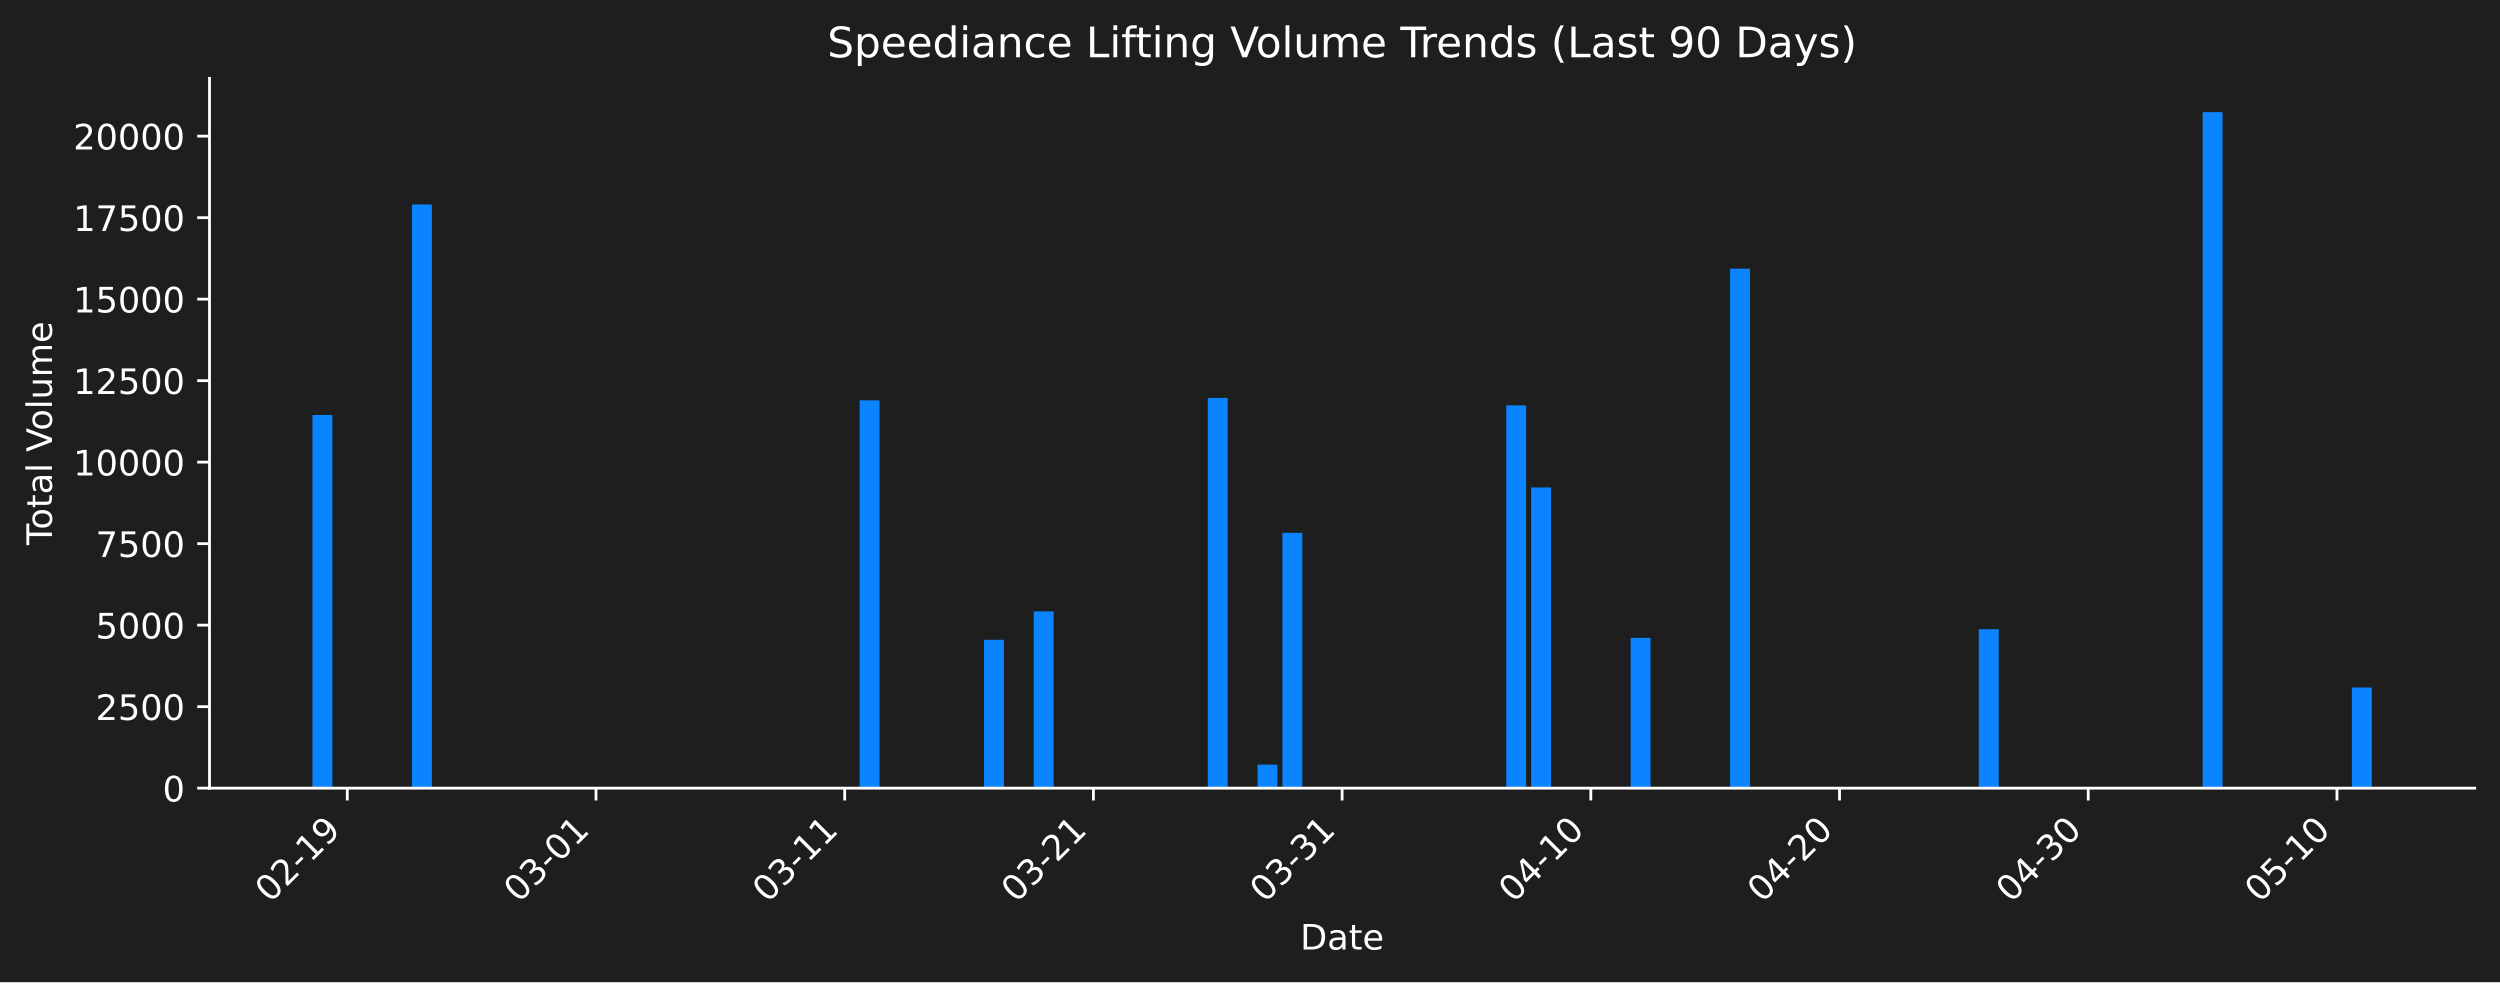
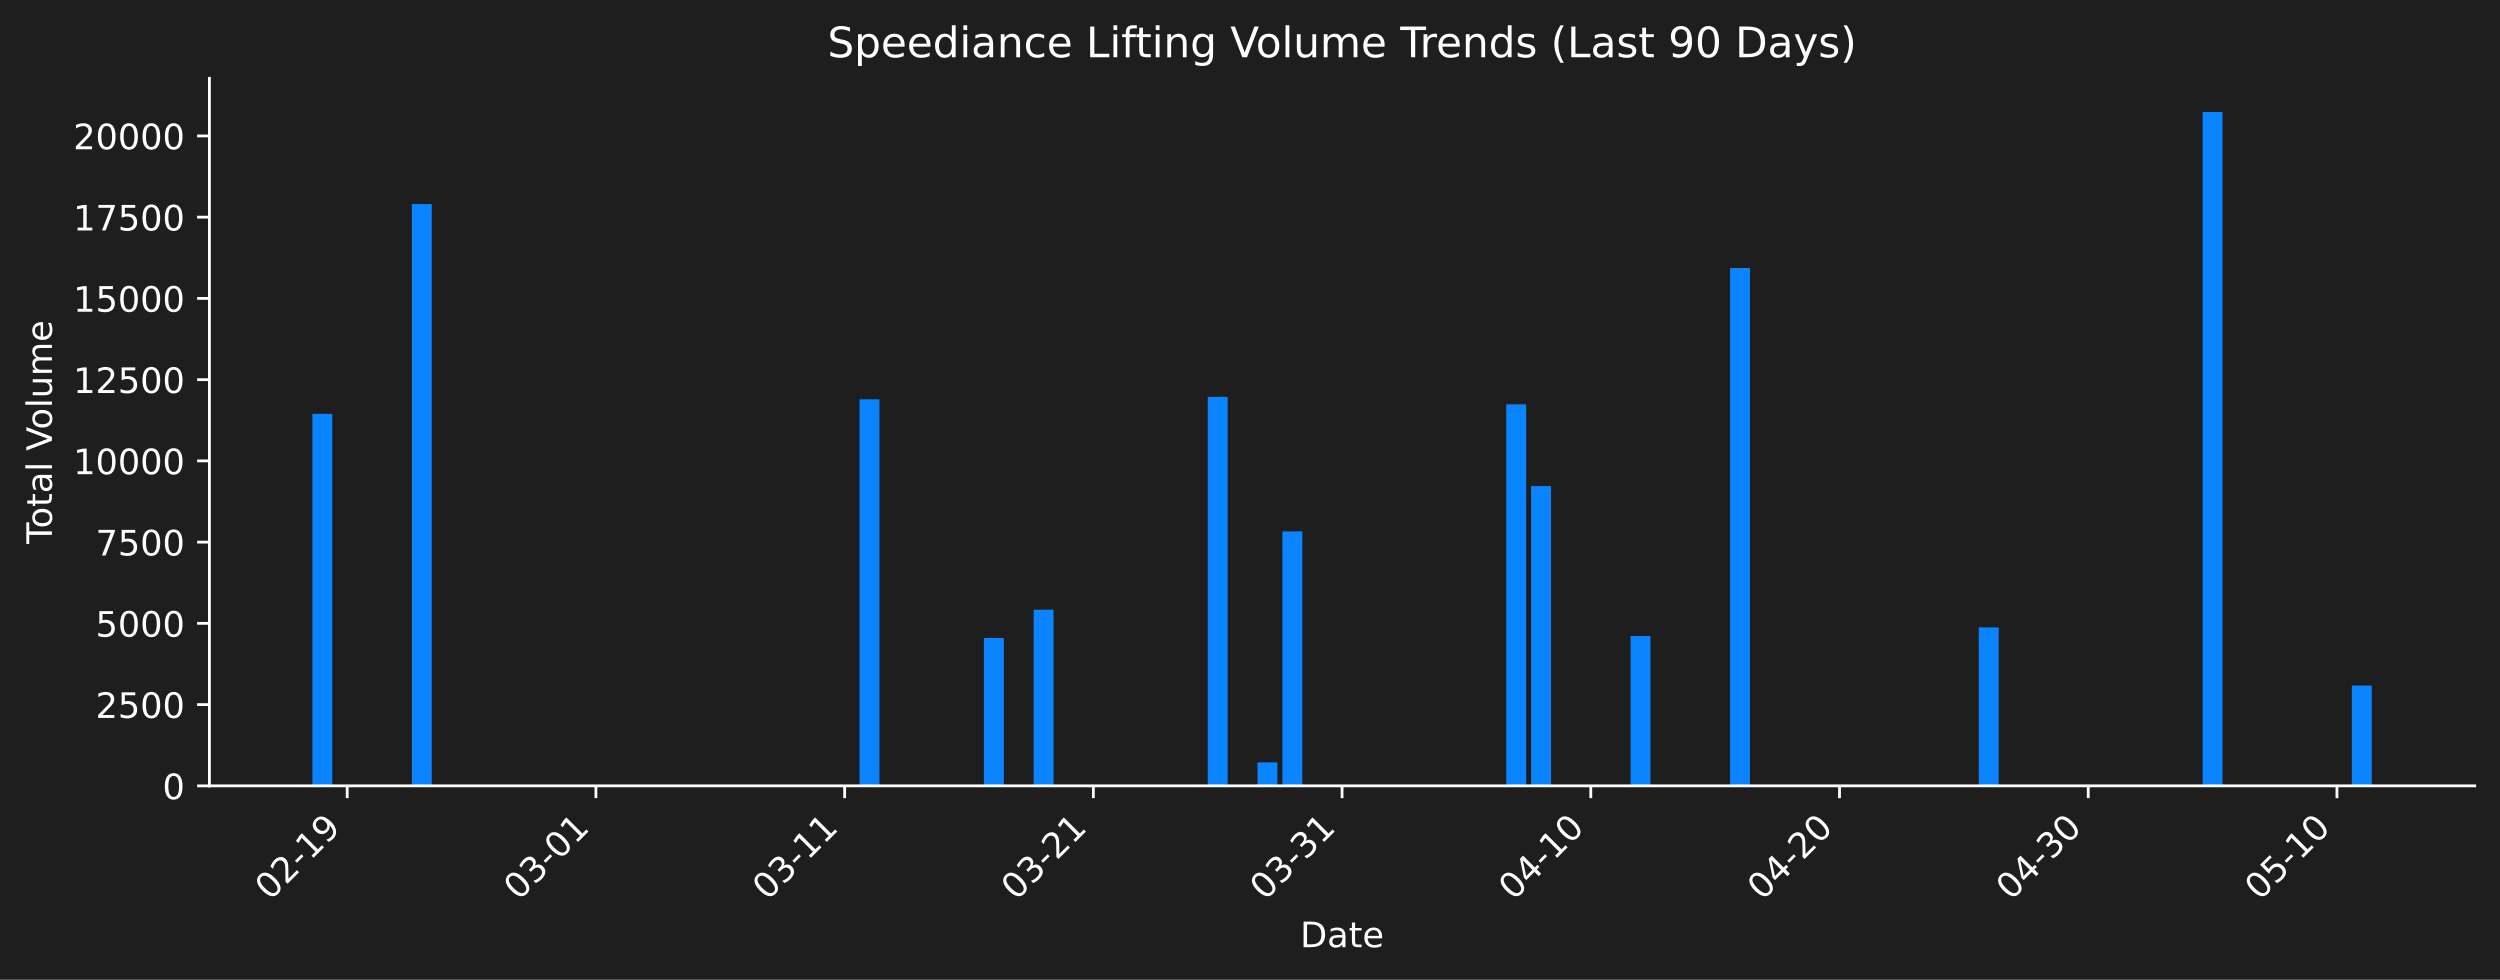
- <svg xmlns="http://www.w3.org/2000/svg" xmlns:xlink="http://www.w3.org/1999/xlink" width="712.306pt" height="279.832pt" viewBox="0 0 712.306 279.832" version="1.1">
+ <svg xmlns="http://www.w3.org/2000/svg" xmlns:xlink="http://www.w3.org/1999/xlink" width="712.621pt" height="279.271pt" viewBox="0 0 712.621 279.271" version="1.1">
  <defs>
    <style type="text/css">*{stroke-linejoin: round; stroke-linecap: butt}</style>
  </defs>
  <g id="figure_1">
    <g id="patch_1">
-       <path d="M 0 279.832  L 712.306 279.832  L 712.306 0  L 0 0  z " style="fill: #1e1e1e" />
+       <path d="M 0 279.271  L 712.621 279.271  L 712.621 0  L 0 0  z " style="fill: #1e1e1e" />
    </g>
    <g id="axes_1">
      <g id="patch_2">
-         <path d="M 59.691 224.563  L 705.106 224.563  L 705.106 22.318  L 59.691 22.318  L 59.691 224.563  z " style="fill: none" />
+         <path d="M 59.691 224.002  L 705.421 224.002  L 705.421 22.318  L 59.691 22.318  L 59.691 224.002  z " style="fill: none" />
      </g>
      <g id="patch_3">
-         <path d="M 89.028 224.563  L 94.697 224.563  L 94.697 118.236  L 89.028 118.236  z " clip-path="url(#pfdaebed86d)" style="fill: #0a84ff" />
+         <path d="M 89.042 224.002  L 94.714 224.002  L 94.714 117.97  L 89.042 117.97  z " clip-path="url(#p7c28f0412c)" style="fill: #0a84ff" />
      </g>
      <g id="patch_4">
-         <path d="M 117.373 224.563  L 123.042 224.563  L 123.042 58.264  L 117.373 58.264  z " clip-path="url(#pfdaebed86d)" style="fill: #0a84ff" />
+         <path d="M 117.401 224.002  L 123.073 224.002  L 123.073 58.164  L 117.401 58.164  z " clip-path="url(#p7c28f0412c)" style="fill: #0a84ff" />
      </g>
      <g id="patch_5">
-         <path d="M 244.925 224.563  L 250.594 224.563  L 250.594 114.056  L 244.925 114.056  z " clip-path="url(#pfdaebed86d)" style="fill: #0a84ff" />
+         <path d="M 245.015 224.002  L 250.687 224.002  L 250.687 113.801  L 245.015 113.801  z " clip-path="url(#p7c28f0412c)" style="fill: #0a84ff" />
      </g>
      <g id="patch_6">
-         <path d="M 280.356 224.563  L 286.025 224.563  L 286.025 182.3  L 280.356 182.3  z " clip-path="url(#pfdaebed86d)" style="fill: #0a84ff" />
+         <path d="M 280.464 224.002  L 286.136 224.002  L 286.136 181.856  L 280.464 181.856  z " clip-path="url(#p7c28f0412c)" style="fill: #0a84ff" />
      </g>
      <g id="patch_7">
-         <path d="M 294.529 224.563  L 300.198 224.563  L 300.198 174.209  L 294.529 174.209  z " clip-path="url(#pfdaebed86d)" style="fill: #0a84ff" />
+         <path d="M 294.643 224.002  L 300.315 224.002  L 300.315 173.788  L 294.643 173.788  z " clip-path="url(#p7c28f0412c)" style="fill: #0a84ff" />
      </g>
      <g id="patch_8">
-         <path d="M 344.132 224.563  L 349.801 224.563  L 349.801 113.378  L 344.132 113.378  z " clip-path="url(#pfdaebed86d)" style="fill: #0a84ff" />
+         <path d="M 344.271 224.002  L 349.943 224.002  L 349.943 113.125  L 344.271 113.125  z " clip-path="url(#p7c28f0412c)" style="fill: #0a84ff" />
      </g>
      <g id="patch_9">
-         <path d="M 358.305 224.563  L 363.974 224.563  L 363.974 217.857  L 358.305 217.857  z " clip-path="url(#pfdaebed86d)" style="fill: #0a84ff" />
+         <path d="M 358.451 224.002  L 364.122 224.002  L 364.122 217.314  L 358.451 217.314  z " clip-path="url(#p7c28f0412c)" style="fill: #0a84ff" />
      </g>
      <g id="patch_10">
-         <path d="M 365.391 224.563  L 371.06 224.563  L 371.06 151.833  L 365.391 151.833  z " clip-path="url(#pfdaebed86d)" style="fill: #0a84ff" />
+         <path d="M 365.54 224.002  L 371.212 224.002  L 371.212 151.474  L 365.54 151.474  z " clip-path="url(#p7c28f0412c)" style="fill: #0a84ff" />
      </g>
      <g id="patch_11">
-         <path d="M 429.167 224.563  L 434.836 224.563  L 434.836 115.505  L 429.167 115.505  z " clip-path="url(#pfdaebed86d)" style="fill: #0a84ff" />
+         <path d="M 429.348 224.002  L 435.019 224.002  L 435.019 115.247  L 429.348 115.247  z " clip-path="url(#p7c28f0412c)" style="fill: #0a84ff" />
      </g>
      <g id="patch_12">
-         <path d="M 436.254 224.563  L 441.923 224.563  L 441.923 138.885  L 436.254 138.885  z " clip-path="url(#pfdaebed86d)" style="fill: #0a84ff" />
+         <path d="M 436.437 224.002  L 442.109 224.002  L 442.109 138.561  L 436.437 138.561  z " clip-path="url(#p7c28f0412c)" style="fill: #0a84ff" />
      </g>
      <g id="patch_13">
-         <path d="M 464.599 224.563  L 470.268 224.563  L 470.268 181.742  L 464.599 181.742  z " clip-path="url(#pfdaebed86d)" style="fill: #0a84ff" />
+         <path d="M 464.796 224.002  L 470.468 224.002  L 470.468 181.3  L 464.796 181.3  z " clip-path="url(#p7c28f0412c)" style="fill: #0a84ff" />
      </g>
      <g id="patch_14">
-         <path d="M 492.944 224.563  L 498.613 224.563  L 498.613 76.548  L 492.944 76.548  z " clip-path="url(#pfdaebed86d)" style="fill: #0a84ff" />
+         <path d="M 493.155 224.002  L 498.827 224.002  L 498.827 76.398  L 493.155 76.398  z " clip-path="url(#p7c28f0412c)" style="fill: #0a84ff" />
      </g>
      <g id="patch_15">
-         <path d="M 563.806 224.563  L 569.475 224.563  L 569.475 179.267  L 563.806 179.267  z " clip-path="url(#pfdaebed86d)" style="fill: #0a84ff" />
+         <path d="M 564.052 224.002  L 569.724 224.002  L 569.724 178.832  L 564.052 178.832  z " clip-path="url(#p7c28f0412c)" style="fill: #0a84ff" />
      </g>
      <g id="patch_16">
-         <path d="M 577.978 224.563  L 583.647 224.563  L 583.647 224.563  L 577.978 224.563  z " clip-path="url(#pfdaebed86d)" style="fill: #0a84ff" />
+         <path d="M 578.231 224.002  L 583.903 224.002  L 583.903 224.002  L 578.231 224.002  z " clip-path="url(#p7c28f0412c)" style="fill: #0a84ff" />
      </g>
      <g id="patch_17">
-         <path d="M 627.582 224.563  L 633.251 224.563  L 633.251 31.949  L 627.582 31.949  z " clip-path="url(#pfdaebed86d)" style="fill: #0a84ff" />
+         <path d="M 627.859 224.002  L 633.531 224.002  L 633.531 31.922  L 627.859 31.922  z " clip-path="url(#p7c28f0412c)" style="fill: #0a84ff" />
      </g>
      <g id="patch_18">
-         <path d="M 670.1 224.563  L 675.769 224.563  L 675.769 195.889  L 670.1 195.889  z " clip-path="url(#pfdaebed86d)" style="fill: #0a84ff" />
+         <path d="M 670.398 224.002  L 676.069 224.002  L 676.069 195.408  L 670.398 195.408  z " clip-path="url(#p7c28f0412c)" style="fill: #0a84ff" />
      </g>
      <g id="matplotlib.axis_1">
        <g id="xtick_1">
          <g id="line2d_1">
            <defs>
-               <path id="m07157fae0a" d="M 0 0  L 0 3.5  " style="stroke: #ffffff; stroke-width: 0.8" />
+               <path id="m0d4ccc3898" d="M 0 0  L 0 3.5  " style="stroke: #ffffff; stroke-width: 0.8" />
            </defs>
            <g>
-               <use xlink:href="#m07157fae0a" x="98.948" y="224.563" style="fill: #ffffff; stroke: #ffffff; stroke-width: 0.8" />
+               <use xlink:href="#m0d4ccc3898" x="98.968" y="224.002" style="fill: #ffffff; stroke: #ffffff; stroke-width: 0.8" />
            </g>
          </g>
          <g id="text_1">
-             <g style="fill: #ffffff" transform="translate(76.93087 257.483) rotate(-45) scale(0.1 -0.1)">
+             <g style="fill: #ffffff" transform="translate(76.95003 256.9221) rotate(-45) scale(0.1 -0.1)">
              <defs>
                <path id="DejaVuSans-30" d="M 2034 4250  Q 1547 4250 1301 3770  Q 1056 3291 1056 2328  Q 1056 1369 1301 889  Q 1547 409 2034 409  Q 2525 409 2770 889  Q 3016 1369 3016 2328  Q 3016 3291 2770 3770  Q 2525 4250 2034 4250  z M 2034 4750  Q 2819 4750 3233 4129  Q 3647 3509 3647 2328  Q 3647 1150 3233 529  Q 2819 -91 2034 -91  Q 1250 -91 836 529  Q 422 1150 422 2328  Q 422 3509 836 4129  Q 1250 4750 2034 4750  z " transform="scale(0.015625)" />
                <path id="DejaVuSans-32" d="M 1228 531  L 3431 531  L 3431 0  L 469 0  L 469 531  Q 828 903 1448 1529  Q 2069 2156 2228 2338  Q 2531 2678 2651 2914  Q 2772 3150 2772 3378  Q 2772 3750 2511 3984  Q 2250 4219 1831 4219  Q 1534 4219 1204 4116  Q 875 4013 500 3803  L 500 4441  Q 881 4594 1212 4672  Q 1544 4750 1819 4750  Q 2544 4750 2975 4387  Q 3406 4025 3406 3419  Q 3406 3131 3298 2873  Q 3191 2616 2906 2266  Q 2828 2175 2409 1742  Q 1991 1309 1228 531  z " transform="scale(0.015625)" />
                <path id="DejaVuSans-2d" d="M 313 2009  L 1997 2009  L 1997 1497  L 313 1497  L 313 2009  z " transform="scale(0.015625)" />
                <path id="DejaVuSans-31" d="M 794 531  L 1825 531  L 1825 4091  L 703 3866  L 703 4441  L 1819 4666  L 2450 4666  L 2450 531  L 3481 531  L 3481 0  L 794 0  L 794 531  z " transform="scale(0.015625)" />
                <path id="DejaVuSans-39" d="M 703 97  L 703 672  Q 941 559 1184 500  Q 1428 441 1663 441  Q 2288 441 2617 861  Q 2947 1281 2994 2138  Q 2813 1869 2534 1725  Q 2256 1581 1919 1581  Q 1219 1581 811 2004  Q 403 2428 403 3163  Q 403 3881 828 4315  Q 1253 4750 1959 4750  Q 2769 4750 3195 4129  Q 3622 3509 3622 2328  Q 3622 1225 3098 567  Q 2575 -91 1691 -91  Q 1453 -91 1209 -44  Q 966 3 703 97  z M 1959 2075  Q 2384 2075 2632 2365  Q 2881 2656 2881 3163  Q 2881 3666 2632 3958  Q 2384 4250 1959 4250  Q 1534 4250 1286 3958  Q 1038 3666 1038 3163  Q 1038 2656 1286 2365  Q 1534 2075 1959 2075  z " transform="scale(0.015625)" />
              </defs>
              <use xlink:href="#DejaVuSans-30" />
              <use xlink:href="#DejaVuSans-32" transform="translate(63.62305 0)" />
              <use xlink:href="#DejaVuSans-2d" transform="translate(127.2461 0)" />
              <use xlink:href="#DejaVuSans-31" transform="translate(163.3301 0)" />
              <use xlink:href="#DejaVuSans-39" transform="translate(226.9531 0)" />
            </g>
          </g>
        </g>
        <g id="xtick_2">
          <g id="line2d_2">
            <g>
-               <use xlink:href="#m07157fae0a" x="169.811" y="224.563" style="fill: #ffffff; stroke: #ffffff; stroke-width: 0.8" />
+               <use xlink:href="#m0d4ccc3898" x="169.865" y="224.002" style="fill: #ffffff; stroke: #ffffff; stroke-width: 0.8" />
            </g>
          </g>
          <g id="text_2">
-             <g style="fill: #ffffff" transform="translate(147.7933 257.483) rotate(-45) scale(0.1 -0.1)">
+             <g style="fill: #ffffff" transform="translate(147.847 256.9221) rotate(-45) scale(0.1 -0.1)">
              <defs>
                <path id="DejaVuSans-33" d="M 2597 2516  Q 3050 2419 3304 2112  Q 3559 1806 3559 1356  Q 3559 666 3084 287  Q 2609 -91 1734 -91  Q 1441 -91 1130 -33  Q 819 25 488 141  L 488 750  Q 750 597 1062 519  Q 1375 441 1716 441  Q 2309 441 2620 675  Q 2931 909 2931 1356  Q 2931 1769 2642 2001  Q 2353 2234 1838 2234  L 1294 2234  L 1294 2753  L 1863 2753  Q 2328 2753 2575 2939  Q 2822 3125 2822 3475  Q 2822 3834 2567 4026  Q 2313 4219 1838 4219  Q 1578 4219 1281 4162  Q 984 4106 628 3988  L 628 4550  Q 988 4650 1302 4700  Q 1616 4750 1894 4750  Q 2613 4750 3031 4423  Q 3450 4097 3450 3541  Q 3450 3153 3228 2886  Q 3006 2619 2597 2516  z " transform="scale(0.015625)" />
              </defs>
              <use xlink:href="#DejaVuSans-30" />
              <use xlink:href="#DejaVuSans-33" transform="translate(63.62305 0)" />
              <use xlink:href="#DejaVuSans-2d" transform="translate(127.2461 0)" />
              <use xlink:href="#DejaVuSans-30" transform="translate(163.3301 0)" />
              <use xlink:href="#DejaVuSans-31" transform="translate(226.9531 0)" />
            </g>
          </g>
        </g>
        <g id="xtick_3">
          <g id="line2d_3">
            <g>
-               <use xlink:href="#m07157fae0a" x="240.673" y="224.563" style="fill: #ffffff; stroke: #ffffff; stroke-width: 0.8" />
+               <use xlink:href="#m0d4ccc3898" x="240.762" y="224.002" style="fill: #ffffff; stroke: #ffffff; stroke-width: 0.8" />
            </g>
          </g>
          <g id="text_3">
-             <g style="fill: #ffffff" transform="translate(218.6557 257.483) rotate(-45) scale(0.1 -0.1)">
+             <g style="fill: #ffffff" transform="translate(218.7441 256.9221) rotate(-45) scale(0.1 -0.1)">
              <use xlink:href="#DejaVuSans-30" />
              <use xlink:href="#DejaVuSans-33" transform="translate(63.62305 0)" />
              <use xlink:href="#DejaVuSans-2d" transform="translate(127.2461 0)" />
              <use xlink:href="#DejaVuSans-31" transform="translate(163.3301 0)" />
              <use xlink:href="#DejaVuSans-31" transform="translate(226.9531 0)" />
            </g>
          </g>
        </g>
        <g id="xtick_4">
          <g id="line2d_4">
            <g>
-               <use xlink:href="#m07157fae0a" x="311.536" y="224.563" style="fill: #ffffff; stroke: #ffffff; stroke-width: 0.8" />
+               <use xlink:href="#m0d4ccc3898" x="311.659" y="224.002" style="fill: #ffffff; stroke: #ffffff; stroke-width: 0.8" />
            </g>
          </g>
          <g id="text_4">
-             <g style="fill: #ffffff" transform="translate(289.5182 257.483) rotate(-45) scale(0.1 -0.1)">
+             <g style="fill: #ffffff" transform="translate(289.6411 256.9221) rotate(-45) scale(0.1 -0.1)">
              <use xlink:href="#DejaVuSans-30" />
              <use xlink:href="#DejaVuSans-33" transform="translate(63.62305 0)" />
              <use xlink:href="#DejaVuSans-2d" transform="translate(127.2461 0)" />
              <use xlink:href="#DejaVuSans-32" transform="translate(163.3301 0)" />
              <use xlink:href="#DejaVuSans-31" transform="translate(226.9531 0)" />
            </g>
          </g>
        </g>
        <g id="xtick_5">
          <g id="line2d_5">
            <g>
-               <use xlink:href="#m07157fae0a" x="382.398" y="224.563" style="fill: #ffffff; stroke: #ffffff; stroke-width: 0.8" />
+               <use xlink:href="#m0d4ccc3898" x="382.556" y="224.002" style="fill: #ffffff; stroke: #ffffff; stroke-width: 0.8" />
            </g>
          </g>
          <g id="text_5">
-             <g style="fill: #ffffff" transform="translate(360.3806 257.483) rotate(-45) scale(0.1 -0.1)">
+             <g style="fill: #ffffff" transform="translate(360.5381 256.9221) rotate(-45) scale(0.1 -0.1)">
              <use xlink:href="#DejaVuSans-30" />
              <use xlink:href="#DejaVuSans-33" transform="translate(63.62305 0)" />
              <use xlink:href="#DejaVuSans-2d" transform="translate(127.2461 0)" />
              <use xlink:href="#DejaVuSans-33" transform="translate(163.3301 0)" />
              <use xlink:href="#DejaVuSans-31" transform="translate(226.9531 0)" />
            </g>
          </g>
        </g>
        <g id="xtick_6">
          <g id="line2d_6">
            <g>
-               <use xlink:href="#m07157fae0a" x="453.261" y="224.563" style="fill: #ffffff; stroke: #ffffff; stroke-width: 0.8" />
+               <use xlink:href="#m0d4ccc3898" x="453.453" y="224.002" style="fill: #ffffff; stroke: #ffffff; stroke-width: 0.8" />
            </g>
          </g>
          <g id="text_6">
-             <g style="fill: #ffffff" transform="translate(431.243 257.483) rotate(-45) scale(0.1 -0.1)">
+             <g style="fill: #ffffff" transform="translate(431.4351 256.9221) rotate(-45) scale(0.1 -0.1)">
              <defs>
                <path id="DejaVuSans-34" d="M 2419 4116  L 825 1625  L 2419 1625  L 2419 4116  z M 2253 4666  L 3047 4666  L 3047 1625  L 3713 1625  L 3713 1100  L 3047 1100  L 3047 0  L 2419 0  L 2419 1100  L 313 1100  L 313 1709  L 2253 4666  z " transform="scale(0.015625)" />
              </defs>
              <use xlink:href="#DejaVuSans-30" />
              <use xlink:href="#DejaVuSans-34" transform="translate(63.62305 0)" />
              <use xlink:href="#DejaVuSans-2d" transform="translate(127.2461 0)" />
              <use xlink:href="#DejaVuSans-31" transform="translate(163.3301 0)" />
              <use xlink:href="#DejaVuSans-30" transform="translate(226.9531 0)" />
            </g>
          </g>
        </g>
        <g id="xtick_7">
          <g id="line2d_7">
            <g>
-               <use xlink:href="#m07157fae0a" x="524.123" y="224.563" style="fill: #ffffff; stroke: #ffffff; stroke-width: 0.8" />
+               <use xlink:href="#m0d4ccc3898" x="524.35" y="224.002" style="fill: #ffffff; stroke: #ffffff; stroke-width: 0.8" />
            </g>
          </g>
          <g id="text_7">
-             <g style="fill: #ffffff" transform="translate(502.1054 257.483) rotate(-45) scale(0.1 -0.1)">
+             <g style="fill: #ffffff" transform="translate(502.3321 256.9221) rotate(-45) scale(0.1 -0.1)">
              <use xlink:href="#DejaVuSans-30" />
              <use xlink:href="#DejaVuSans-34" transform="translate(63.62305 0)" />
              <use xlink:href="#DejaVuSans-2d" transform="translate(127.2461 0)" />
              <use xlink:href="#DejaVuSans-32" transform="translate(163.3301 0)" />
              <use xlink:href="#DejaVuSans-30" transform="translate(226.9531 0)" />
            </g>
          </g>
        </g>
        <g id="xtick_8">
          <g id="line2d_8">
            <g>
-               <use xlink:href="#m07157fae0a" x="594.985" y="224.563" style="fill: #ffffff; stroke: #ffffff; stroke-width: 0.8" />
+               <use xlink:href="#m0d4ccc3898" x="595.247" y="224.002" style="fill: #ffffff; stroke: #ffffff; stroke-width: 0.8" />
            </g>
          </g>
          <g id="text_8">
-             <g style="fill: #ffffff" transform="translate(572.9679 257.483) rotate(-45) scale(0.1 -0.1)">
+             <g style="fill: #ffffff" transform="translate(573.2291 256.9221) rotate(-45) scale(0.1 -0.1)">
              <use xlink:href="#DejaVuSans-30" />
              <use xlink:href="#DejaVuSans-34" transform="translate(63.62305 0)" />
              <use xlink:href="#DejaVuSans-2d" transform="translate(127.2461 0)" />
              <use xlink:href="#DejaVuSans-33" transform="translate(163.3301 0)" />
              <use xlink:href="#DejaVuSans-30" transform="translate(226.9531 0)" />
            </g>
          </g>
        </g>
        <g id="xtick_9">
          <g id="line2d_9">
            <g>
-               <use xlink:href="#m07157fae0a" x="665.848" y="224.563" style="fill: #ffffff; stroke: #ffffff; stroke-width: 0.8" />
+               <use xlink:href="#m0d4ccc3898" x="666.144" y="224.002" style="fill: #ffffff; stroke: #ffffff; stroke-width: 0.8" />
            </g>
          </g>
          <g id="text_9">
-             <g style="fill: #ffffff" transform="translate(643.8303 257.483) rotate(-45) scale(0.1 -0.1)">
+             <g style="fill: #ffffff" transform="translate(644.1261 256.9221) rotate(-45) scale(0.1 -0.1)">
              <defs>
                <path id="DejaVuSans-35" d="M 691 4666  L 3169 4666  L 3169 4134  L 1269 4134  L 1269 2991  Q 1406 3038 1543 3061  Q 1681 3084 1819 3084  Q 2600 3084 3056 2656  Q 3513 2228 3513 1497  Q 3513 744 3044 326  Q 2575 -91 1722 -91  Q 1428 -91 1123 -41  Q 819 9 494 109  L 494 744  Q 775 591 1075 516  Q 1375 441 1709 441  Q 2250 441 2565 725  Q 2881 1009 2881 1497  Q 2881 1984 2565 2268  Q 2250 2553 1709 2553  Q 1456 2553 1204 2497  Q 953 2441 691 2322  L 691 4666  z " transform="scale(0.015625)" />
              </defs>
              <use xlink:href="#DejaVuSans-30" />
              <use xlink:href="#DejaVuSans-35" transform="translate(63.62305 0)" />
              <use xlink:href="#DejaVuSans-2d" transform="translate(127.2461 0)" />
              <use xlink:href="#DejaVuSans-31" transform="translate(163.3301 0)" />
              <use xlink:href="#DejaVuSans-30" transform="translate(226.9531 0)" />
            </g>
          </g>
        </g>
        <g id="text_10">
-           <g style="fill: #ffffff" transform="translate(370.4473 270.552) scale(0.1 -0.1)">
+           <g style="fill: #ffffff" transform="translate(370.6048 269.9911) scale(0.1 -0.1)">
            <defs>
              <path id="DejaVuSans-44" d="M 1259 4147  L 1259 519  L 2022 519  Q 2988 519 3436 956  Q 3884 1394 3884 2338  Q 3884 3275 3436 3711  Q 2988 4147 2022 4147  L 1259 4147  z M 628 4666  L 1925 4666  Q 3281 4666 3915 4102  Q 4550 3538 4550 2338  Q 4550 1131 3912 565  Q 3275 0 1925 0  L 628 0  L 628 4666  z " transform="scale(0.015625)" />
              <path id="DejaVuSans-61" d="M 2194 1759  Q 1497 1759 1228 1600  Q 959 1441 959 1056  Q 959 750 1161 570  Q 1363 391 1709 391  Q 2188 391 2477 730  Q 2766 1069 2766 1631  L 2766 1759  L 2194 1759  z M 3341 1997  L 3341 0  L 2766 0  L 2766 531  Q 2569 213 2275 61  Q 1981 -91 1556 -91  Q 1019 -91 701 211  Q 384 513 384 1019  Q 384 1609 779 1909  Q 1175 2209 1959 2209  L 2766 2209  L 2766 2266  Q 2766 2663 2505 2880  Q 2244 3097 1772 3097  Q 1472 3097 1187 3025  Q 903 2953 641 2809  L 641 3341  Q 956 3463 1253 3523  Q 1550 3584 1831 3584  Q 2591 3584 2966 3190  Q 3341 2797 3341 1997  z " transform="scale(0.015625)" />
              <path id="DejaVuSans-74" d="M 1172 4494  L 1172 3500  L 2356 3500  L 2356 3053  L 1172 3053  L 1172 1153  Q 1172 725 1289 603  Q 1406 481 1766 481  L 2356 481  L 2356 0  L 1766 0  Q 1100 0 847 248  Q 594 497 594 1153  L 594 3053  L 172 3053  L 172 3500  L 594 3500  L 594 4494  L 1172 4494  z " transform="scale(0.015625)" />
              <path id="DejaVuSans-65" d="M 3597 1894  L 3597 1613  L 953 1613  Q 991 1019 1311 708  Q 1631 397 2203 397  Q 2534 397 2845 478  Q 3156 559 3463 722  L 3463 178  Q 3153 47 2828 -22  Q 2503 -91 2169 -91  Q 1331 -91 842 396  Q 353 884 353 1716  Q 353 2575 817 3079  Q 1281 3584 2069 3584  Q 2775 3584 3186 3129  Q 3597 2675 3597 1894  z M 3022 2063  Q 3016 2534 2758 2815  Q 2500 3097 2075 3097  Q 1594 3097 1305 2825  Q 1016 2553 972 2059  L 3022 2063  z " transform="scale(0.015625)" />
            </defs>
            <use xlink:href="#DejaVuSans-44" />
            <use xlink:href="#DejaVuSans-61" transform="translate(77.00195 0)" />
            <use xlink:href="#DejaVuSans-74" transform="translate(138.2812 0)" />
            <use xlink:href="#DejaVuSans-65" transform="translate(177.4902 0)" />
          </g>
        </g>
      </g>
      <g id="matplotlib.axis_2">
        <g id="ytick_1">
          <g id="line2d_10">
            <defs>
-               <path id="mbc15bbf074" d="M 0 0  L -3.5 0  " style="stroke: #ffffff; stroke-width: 0.8" />
+               <path id="m9a7a55a7d5" d="M 0 0  L -3.5 0  " style="stroke: #ffffff; stroke-width: 0.8" />
            </defs>
            <g>
-               <use xlink:href="#mbc15bbf074" x="59.691" y="224.563" style="fill: #ffffff; stroke: #ffffff; stroke-width: 0.8" />
+               <use xlink:href="#m9a7a55a7d5" x="59.691" y="224.002" style="fill: #ffffff; stroke: #ffffff; stroke-width: 0.8" />
            </g>
          </g>
          <g id="text_11">
-             <g style="fill: #ffffff" transform="translate(46.32812 228.3623) scale(0.1 -0.1)">
+             <g style="fill: #ffffff" transform="translate(46.32812 227.8014) scale(0.1 -0.1)">
              <use xlink:href="#DejaVuSans-30" />
            </g>
          </g>
        </g>
        <g id="ytick_2">
          <g id="line2d_11">
            <g>
-               <use xlink:href="#mbc15bbf074" x="59.691" y="201.341" style="fill: #ffffff; stroke: #ffffff; stroke-width: 0.8" />
+               <use xlink:href="#m9a7a55a7d5" x="59.691" y="200.845" style="fill: #ffffff; stroke: #ffffff; stroke-width: 0.8" />
            </g>
          </g>
          <g id="text_12">
-             <g style="fill: #ffffff" transform="translate(27.24063 205.1407) scale(0.1 -0.1)">
+             <g style="fill: #ffffff" transform="translate(27.24063 204.6442) scale(0.1 -0.1)">
              <use xlink:href="#DejaVuSans-32" />
              <use xlink:href="#DejaVuSans-35" transform="translate(63.62305 0)" />
              <use xlink:href="#DejaVuSans-30" transform="translate(127.2461 0)" />
              <use xlink:href="#DejaVuSans-30" transform="translate(190.8691 0)" />
            </g>
          </g>
        </g>
        <g id="ytick_3">
          <g id="line2d_12">
            <g>
-               <use xlink:href="#mbc15bbf074" x="59.691" y="178.12" style="fill: #ffffff; stroke: #ffffff; stroke-width: 0.8" />
+               <use xlink:href="#m9a7a55a7d5" x="59.691" y="177.688" style="fill: #ffffff; stroke: #ffffff; stroke-width: 0.8" />
            </g>
          </g>
          <g id="text_13">
-             <g style="fill: #ffffff" transform="translate(27.24063 181.919) scale(0.1 -0.1)">
+             <g style="fill: #ffffff" transform="translate(27.24063 181.4869) scale(0.1 -0.1)">
              <use xlink:href="#DejaVuSans-35" />
              <use xlink:href="#DejaVuSans-30" transform="translate(63.62305 0)" />
              <use xlink:href="#DejaVuSans-30" transform="translate(127.2461 0)" />
              <use xlink:href="#DejaVuSans-30" transform="translate(190.8691 0)" />
            </g>
          </g>
        </g>
        <g id="ytick_4">
          <g id="line2d_13">
            <g>
-               <use xlink:href="#mbc15bbf074" x="59.691" y="154.898" style="fill: #ffffff; stroke: #ffffff; stroke-width: 0.8" />
+               <use xlink:href="#m9a7a55a7d5" x="59.691" y="154.53" style="fill: #ffffff; stroke: #ffffff; stroke-width: 0.8" />
            </g>
          </g>
          <g id="text_14">
-             <g style="fill: #ffffff" transform="translate(27.24063 158.6974) scale(0.1 -0.1)">
+             <g style="fill: #ffffff" transform="translate(27.24063 158.3297) scale(0.1 -0.1)">
              <defs>
                <path id="DejaVuSans-37" d="M 525 4666  L 3525 4666  L 3525 4397  L 1831 0  L 1172 0  L 2766 4134  L 525 4134  L 525 4666  z " transform="scale(0.015625)" />
              </defs>
              <use xlink:href="#DejaVuSans-37" />
              <use xlink:href="#DejaVuSans-35" transform="translate(63.62305 0)" />
              <use xlink:href="#DejaVuSans-30" transform="translate(127.2461 0)" />
              <use xlink:href="#DejaVuSans-30" transform="translate(190.8691 0)" />
            </g>
          </g>
        </g>
        <g id="ytick_5">
          <g id="line2d_14">
            <g>
-               <use xlink:href="#mbc15bbf074" x="59.691" y="131.677" style="fill: #ffffff; stroke: #ffffff; stroke-width: 0.8" />
+               <use xlink:href="#m9a7a55a7d5" x="59.691" y="131.373" style="fill: #ffffff; stroke: #ffffff; stroke-width: 0.8" />
            </g>
          </g>
          <g id="text_15">
-             <g style="fill: #ffffff" transform="translate(20.87813 135.4757) scale(0.1 -0.1)">
+             <g style="fill: #ffffff" transform="translate(20.87813 135.1724) scale(0.1 -0.1)">
              <use xlink:href="#DejaVuSans-31" />
              <use xlink:href="#DejaVuSans-30" transform="translate(63.62305 0)" />
              <use xlink:href="#DejaVuSans-30" transform="translate(127.2461 0)" />
              <use xlink:href="#DejaVuSans-30" transform="translate(190.8691 0)" />
              <use xlink:href="#DejaVuSans-30" transform="translate(254.4922 0)" />
            </g>
          </g>
        </g>
        <g id="ytick_6">
          <g id="line2d_15">
            <g>
-               <use xlink:href="#mbc15bbf074" x="59.691" y="108.455" style="fill: #ffffff; stroke: #ffffff; stroke-width: 0.8" />
+               <use xlink:href="#m9a7a55a7d5" x="59.691" y="108.216" style="fill: #ffffff; stroke: #ffffff; stroke-width: 0.8" />
            </g>
          </g>
          <g id="text_16">
-             <g style="fill: #ffffff" transform="translate(20.87813 112.2541) scale(0.1 -0.1)">
+             <g style="fill: #ffffff" transform="translate(20.87813 112.0152) scale(0.1 -0.1)">
              <use xlink:href="#DejaVuSans-31" />
              <use xlink:href="#DejaVuSans-32" transform="translate(63.62305 0)" />
              <use xlink:href="#DejaVuSans-35" transform="translate(127.2461 0)" />
              <use xlink:href="#DejaVuSans-30" transform="translate(190.8691 0)" />
              <use xlink:href="#DejaVuSans-30" transform="translate(254.4922 0)" />
            </g>
          </g>
        </g>
        <g id="ytick_7">
          <g id="line2d_16">
            <g>
-               <use xlink:href="#mbc15bbf074" x="59.691" y="85.233" style="fill: #ffffff; stroke: #ffffff; stroke-width: 0.8" />
+               <use xlink:href="#m9a7a55a7d5" x="59.691" y="85.059" style="fill: #ffffff; stroke: #ffffff; stroke-width: 0.8" />
            </g>
          </g>
          <g id="text_17">
-             <g style="fill: #ffffff" transform="translate(20.87813 89.03244) scale(0.1 -0.1)">
+             <g style="fill: #ffffff" transform="translate(20.87813 88.85795) scale(0.1 -0.1)">
              <use xlink:href="#DejaVuSans-31" />
              <use xlink:href="#DejaVuSans-35" transform="translate(63.62305 0)" />
              <use xlink:href="#DejaVuSans-30" transform="translate(127.2461 0)" />
              <use xlink:href="#DejaVuSans-30" transform="translate(190.8691 0)" />
              <use xlink:href="#DejaVuSans-30" transform="translate(254.4922 0)" />
            </g>
          </g>
        </g>
        <g id="ytick_8">
          <g id="line2d_17">
            <g>
-               <use xlink:href="#mbc15bbf074" x="59.691" y="62.012" style="fill: #ffffff; stroke: #ffffff; stroke-width: 0.8" />
+               <use xlink:href="#m9a7a55a7d5" x="59.691" y="61.901" style="fill: #ffffff; stroke: #ffffff; stroke-width: 0.8" />
            </g>
          </g>
          <g id="text_18">
-             <g style="fill: #ffffff" transform="translate(20.87813 65.81079) scale(0.1 -0.1)">
+             <g style="fill: #ffffff" transform="translate(20.87813 65.70071) scale(0.1 -0.1)">
              <use xlink:href="#DejaVuSans-31" />
              <use xlink:href="#DejaVuSans-37" transform="translate(63.62305 0)" />
              <use xlink:href="#DejaVuSans-35" transform="translate(127.2461 0)" />
              <use xlink:href="#DejaVuSans-30" transform="translate(190.8691 0)" />
              <use xlink:href="#DejaVuSans-30" transform="translate(254.4922 0)" />
            </g>
          </g>
        </g>
        <g id="ytick_9">
          <g id="line2d_18">
            <g>
-               <use xlink:href="#mbc15bbf074" x="59.691" y="38.79" style="fill: #ffffff; stroke: #ffffff; stroke-width: 0.8" />
+               <use xlink:href="#m9a7a55a7d5" x="59.691" y="38.744" style="fill: #ffffff; stroke: #ffffff; stroke-width: 0.8" />
            </g>
          </g>
          <g id="text_19">
-             <g style="fill: #ffffff" transform="translate(20.87813 42.58915) scale(0.1 -0.1)">
+             <g style="fill: #ffffff" transform="translate(20.87813 42.54347) scale(0.1 -0.1)">
              <use xlink:href="#DejaVuSans-32" />
              <use xlink:href="#DejaVuSans-30" transform="translate(63.62305 0)" />
              <use xlink:href="#DejaVuSans-30" transform="translate(127.2461 0)" />
              <use xlink:href="#DejaVuSans-30" transform="translate(190.8691 0)" />
              <use xlink:href="#DejaVuSans-30" transform="translate(254.4922 0)" />
            </g>
          </g>
        </g>
        <g id="text_20">
-           <g style="fill: #ffffff" transform="translate(14.79844 155.3031) rotate(-90) scale(0.1 -0.1)">
+           <g style="fill: #ffffff" transform="translate(14.79844 155.0226) rotate(-90) scale(0.1 -0.1)">
            <defs>
              <path id="DejaVuSans-54" d="M -19 4666  L 3928 4666  L 3928 4134  L 2272 4134  L 2272 0  L 1638 0  L 1638 4134  L -19 4134  L -19 4666  z " transform="scale(0.015625)" />
              <path id="DejaVuSans-6f" d="M 1959 3097  Q 1497 3097 1228 2736  Q 959 2375 959 1747  Q 959 1119 1226 758  Q 1494 397 1959 397  Q 2419 397 2687 759  Q 2956 1122 2956 1747  Q 2956 2369 2687 2733  Q 2419 3097 1959 3097  z M 1959 3584  Q 2709 3584 3137 3096  Q 3566 2609 3566 1747  Q 3566 888 3137 398  Q 2709 -91 1959 -91  Q 1206 -91 779 398  Q 353 888 353 1747  Q 353 2609 779 3096  Q 1206 3584 1959 3584  z " transform="scale(0.015625)" />
              <path id="DejaVuSans-6c" d="M 603 4863  L 1178 4863  L 1178 0  L 603 0  L 603 4863  z " transform="scale(0.015625)" />
              <path id="DejaVuSans-20" transform="scale(0.015625)" />
              <path id="DejaVuSans-56" d="M 1831 0  L 50 4666  L 709 4666  L 2188 738  L 3669 4666  L 4325 4666  L 2547 0  L 1831 0  z " transform="scale(0.015625)" />
              <path id="DejaVuSans-75" d="M 544 1381  L 544 3500  L 1119 3500  L 1119 1403  Q 1119 906 1312 657  Q 1506 409 1894 409  Q 2359 409 2629 706  Q 2900 1003 2900 1516  L 2900 3500  L 3475 3500  L 3475 0  L 2900 0  L 2900 538  Q 2691 219 2414 64  Q 2138 -91 1772 -91  Q 1169 -91 856 284  Q 544 659 544 1381  z M 1991 3584  L 1991 3584  z " transform="scale(0.015625)" />
              <path id="DejaVuSans-6d" d="M 3328 2828  Q 3544 3216 3844 3400  Q 4144 3584 4550 3584  Q 5097 3584 5394 3201  Q 5691 2819 5691 2113  L 5691 0  L 5113 0  L 5113 2094  Q 5113 2597 4934 2840  Q 4756 3084 4391 3084  Q 3944 3084 3684 2787  Q 3425 2491 3425 1978  L 3425 0  L 2847 0  L 2847 2094  Q 2847 2600 2669 2842  Q 2491 3084 2119 3084  Q 1678 3084 1418 2786  Q 1159 2488 1159 1978  L 1159 0  L 581 0  L 581 3500  L 1159 3500  L 1159 2956  Q 1356 3278 1631 3431  Q 1906 3584 2284 3584  Q 2666 3584 2933 3390  Q 3200 3197 3328 2828  z " transform="scale(0.015625)" />
            </defs>
            <use xlink:href="#DejaVuSans-54" />
            <use xlink:href="#DejaVuSans-6f" transform="translate(44.08398 0)" />
            <use xlink:href="#DejaVuSans-74" transform="translate(105.2656 0)" />
            <use xlink:href="#DejaVuSans-61" transform="translate(144.4746 0)" />
            <use xlink:href="#DejaVuSans-6c" transform="translate(205.7539 0)" />
            <use xlink:href="#DejaVuSans-20" transform="translate(233.5371 0)" />
            <use xlink:href="#DejaVuSans-56" transform="translate(265.3242 0)" />
            <use xlink:href="#DejaVuSans-6f" transform="translate(325.9824 0)" />
            <use xlink:href="#DejaVuSans-6c" transform="translate(387.1641 0)" />
            <use xlink:href="#DejaVuSans-75" transform="translate(414.9473 0)" />
            <use xlink:href="#DejaVuSans-6d" transform="translate(478.3262 0)" />
            <use xlink:href="#DejaVuSans-65" transform="translate(575.7383 0)" />
          </g>
        </g>
      </g>
      <g id="patch_19">
-         <path d="M 59.691 224.563  L 59.691 22.318  " style="fill: none; stroke: #ffffff; stroke-width: 0.8; stroke-linejoin: miter; stroke-linecap: square" />
+         <path d="M 59.691 224.002  L 59.691 22.318  " style="fill: none; stroke: #ffffff; stroke-width: 0.8; stroke-linejoin: miter; stroke-linecap: square" />
      </g>
      <g id="patch_20">
-         <path d="M 59.691 224.563  L 705.106 224.563  " style="fill: none; stroke: #ffffff; stroke-width: 0.8; stroke-linejoin: miter; stroke-linecap: square" />
+         <path d="M 59.691 224.002  L 705.421 224.002  " style="fill: none; stroke: #ffffff; stroke-width: 0.8; stroke-linejoin: miter; stroke-linecap: square" />
      </g>
      <g id="text_21">
-         <g style="fill: #ffffff" transform="translate(235.7159 16.31812) scale(0.12 -0.12)">
+         <g style="fill: #ffffff" transform="translate(235.8734 16.31812) scale(0.12 -0.12)">
          <defs>
            <path id="DejaVuSans-53" d="M 3425 4513  L 3425 3897  Q 3066 4069 2747 4153  Q 2428 4238 2131 4238  Q 1616 4238 1336 4038  Q 1056 3838 1056 3469  Q 1056 3159 1242 3001  Q 1428 2844 1947 2747  L 2328 2669  Q 3034 2534 3370 2195  Q 3706 1856 3706 1288  Q 3706 609 3251 259  Q 2797 -91 1919 -91  Q 1588 -91 1214 -16  Q 841 59 441 206  L 441 856  Q 825 641 1194 531  Q 1563 422 1919 422  Q 2459 422 2753 634  Q 3047 847 3047 1241  Q 3047 1584 2836 1778  Q 2625 1972 2144 2069  L 1759 2144  Q 1053 2284 737 2584  Q 422 2884 422 3419  Q 422 4038 858 4394  Q 1294 4750 2059 4750  Q 2388 4750 2728 4690  Q 3069 4631 3425 4513  z " transform="scale(0.015625)" />
            <path id="DejaVuSans-70" d="M 1159 525  L 1159 -1331  L 581 -1331  L 581 3500  L 1159 3500  L 1159 2969  Q 1341 3281 1617 3432  Q 1894 3584 2278 3584  Q 2916 3584 3314 3078  Q 3713 2572 3713 1747  Q 3713 922 3314 415  Q 2916 -91 2278 -91  Q 1894 -91 1617 61  Q 1341 213 1159 525  z M 3116 1747  Q 3116 2381 2855 2742  Q 2594 3103 2138 3103  Q 1681 3103 1420 2742  Q 1159 2381 1159 1747  Q 1159 1113 1420 752  Q 1681 391 2138 391  Q 2594 391 2855 752  Q 3116 1113 3116 1747  z " transform="scale(0.015625)" />
            <path id="DejaVuSans-64" d="M 2906 2969  L 2906 4863  L 3481 4863  L 3481 0  L 2906 0  L 2906 525  Q 2725 213 2448 61  Q 2172 -91 1784 -91  Q 1150 -91 751 415  Q 353 922 353 1747  Q 353 2572 751 3078  Q 1150 3584 1784 3584  Q 2172 3584 2448 3432  Q 2725 3281 2906 2969  z M 947 1747  Q 947 1113 1208 752  Q 1469 391 1925 391  Q 2381 391 2643 752  Q 2906 1113 2906 1747  Q 2906 2381 2643 2742  Q 2381 3103 1925 3103  Q 1469 3103 1208 2742  Q 947 2381 947 1747  z " transform="scale(0.015625)" />
            <path id="DejaVuSans-69" d="M 603 3500  L 1178 3500  L 1178 0  L 603 0  L 603 3500  z M 603 4863  L 1178 4863  L 1178 4134  L 603 4134  L 603 4863  z " transform="scale(0.015625)" />
            <path id="DejaVuSans-6e" d="M 3513 2113  L 3513 0  L 2938 0  L 2938 2094  Q 2938 2591 2744 2837  Q 2550 3084 2163 3084  Q 1697 3084 1428 2787  Q 1159 2491 1159 1978  L 1159 0  L 581 0  L 581 3500  L 1159 3500  L 1159 2956  Q 1366 3272 1645 3428  Q 1925 3584 2291 3584  Q 2894 3584 3203 3211  Q 3513 2838 3513 2113  z " transform="scale(0.015625)" />
            <path id="DejaVuSans-63" d="M 3122 3366  L 3122 2828  Q 2878 2963 2633 3030  Q 2388 3097 2138 3097  Q 1578 3097 1268 2742  Q 959 2388 959 1747  Q 959 1106 1268 751  Q 1578 397 2138 397  Q 2388 397 2633 464  Q 2878 531 3122 666  L 3122 134  Q 2881 22 2623 -34  Q 2366 -91 2075 -91  Q 1284 -91 818 406  Q 353 903 353 1747  Q 353 2603 823 3093  Q 1294 3584 2113 3584  Q 2378 3584 2631 3529  Q 2884 3475 3122 3366  z " transform="scale(0.015625)" />
            <path id="DejaVuSans-4c" d="M 628 4666  L 1259 4666  L 1259 531  L 3531 531  L 3531 0  L 628 0  L 628 4666  z " transform="scale(0.015625)" />
            <path id="DejaVuSans-66" d="M 2375 4863  L 2375 4384  L 1825 4384  Q 1516 4384 1395 4259  Q 1275 4134 1275 3809  L 1275 3500  L 2222 3500  L 2222 3053  L 1275 3053  L 1275 0  L 697 0  L 697 3053  L 147 3053  L 147 3500  L 697 3500  L 697 3744  Q 697 4328 969 4595  Q 1241 4863 1831 4863  L 2375 4863  z " transform="scale(0.015625)" />
            <path id="DejaVuSans-67" d="M 2906 1791  Q 2906 2416 2648 2759  Q 2391 3103 1925 3103  Q 1463 3103 1205 2759  Q 947 2416 947 1791  Q 947 1169 1205 825  Q 1463 481 1925 481  Q 2391 481 2648 825  Q 2906 1169 2906 1791  z M 3481 434  Q 3481 -459 3084 -895  Q 2688 -1331 1869 -1331  Q 1566 -1331 1297 -1286  Q 1028 -1241 775 -1147  L 775 -588  Q 1028 -725 1275 -790  Q 1522 -856 1778 -856  Q 2344 -856 2625 -561  Q 2906 -266 2906 331  L 2906 616  Q 2728 306 2450 153  Q 2172 0 1784 0  Q 1141 0 747 490  Q 353 981 353 1791  Q 353 2603 747 3093  Q 1141 3584 1784 3584  Q 2172 3584 2450 3431  Q 2728 3278 2906 2969  L 2906 3500  L 3481 3500  L 3481 434  z " transform="scale(0.015625)" />
            <path id="DejaVuSans-72" d="M 2631 2963  Q 2534 3019 2420 3045  Q 2306 3072 2169 3072  Q 1681 3072 1420 2755  Q 1159 2438 1159 1844  L 1159 0  L 581 0  L 581 3500  L 1159 3500  L 1159 2956  Q 1341 3275 1631 3429  Q 1922 3584 2338 3584  Q 2397 3584 2469 3576  Q 2541 3569 2628 3553  L 2631 2963  z " transform="scale(0.015625)" />
            <path id="DejaVuSans-73" d="M 2834 3397  L 2834 2853  Q 2591 2978 2328 3040  Q 2066 3103 1784 3103  Q 1356 3103 1142 2972  Q 928 2841 928 2578  Q 928 2378 1081 2264  Q 1234 2150 1697 2047  L 1894 2003  Q 2506 1872 2764 1633  Q 3022 1394 3022 966  Q 3022 478 2636 193  Q 2250 -91 1575 -91  Q 1294 -91 989 -36  Q 684 19 347 128  L 347 722  Q 666 556 975 473  Q 1284 391 1588 391  Q 1994 391 2212 530  Q 2431 669 2431 922  Q 2431 1156 2273 1281  Q 2116 1406 1581 1522  L 1381 1569  Q 847 1681 609 1914  Q 372 2147 372 2553  Q 372 3047 722 3315  Q 1072 3584 1716 3584  Q 2034 3584 2315 3537  Q 2597 3491 2834 3397  z " transform="scale(0.015625)" />
            <path id="DejaVuSans-28" d="M 1984 4856  Q 1566 4138 1362 3434  Q 1159 2731 1159 2009  Q 1159 1288 1364 580  Q 1569 -128 1984 -844  L 1484 -844  Q 1016 -109 783 600  Q 550 1309 550 2009  Q 550 2706 781 3412  Q 1013 4119 1484 4856  L 1984 4856  z " transform="scale(0.015625)" />
            <path id="DejaVuSans-79" d="M 2059 -325  Q 1816 -950 1584 -1140  Q 1353 -1331 966 -1331  L 506 -1331  L 506 -850  L 844 -850  Q 1081 -850 1212 -737  Q 1344 -625 1503 -206  L 1606 56  L 191 3500  L 800 3500  L 1894 763  L 2988 3500  L 3597 3500  L 2059 -325  z " transform="scale(0.015625)" />
            <path id="DejaVuSans-29" d="M 513 4856  L 1013 4856  Q 1481 4119 1714 3412  Q 1947 2706 1947 2009  Q 1947 1309 1714 600  Q 1481 -109 1013 -844  L 513 -844  Q 928 -128 1133 580  Q 1338 1288 1338 2009  Q 1338 2731 1133 3434  Q 928 4138 513 4856  z " transform="scale(0.015625)" />
          </defs>
          <use xlink:href="#DejaVuSans-53" />
          <use xlink:href="#DejaVuSans-70" transform="translate(63.47656 0)" />
          <use xlink:href="#DejaVuSans-65" transform="translate(126.9531 0)" />
          <use xlink:href="#DejaVuSans-65" transform="translate(188.4766 0)" />
          <use xlink:href="#DejaVuSans-64" transform="translate(250 0)" />
          <use xlink:href="#DejaVuSans-69" transform="translate(313.4766 0)" />
          <use xlink:href="#DejaVuSans-61" transform="translate(341.2598 0)" />
          <use xlink:href="#DejaVuSans-6e" transform="translate(402.5391 0)" />
          <use xlink:href="#DejaVuSans-63" transform="translate(465.918 0)" />
          <use xlink:href="#DejaVuSans-65" transform="translate(520.8984 0)" />
          <use xlink:href="#DejaVuSans-20" transform="translate(582.4219 0)" />
          <use xlink:href="#DejaVuSans-4c" transform="translate(614.209 0)" />
          <use xlink:href="#DejaVuSans-69" transform="translate(669.9219 0)" />
          <use xlink:href="#DejaVuSans-66" transform="translate(697.7051 0)" />
          <use xlink:href="#DejaVuSans-74" transform="translate(731.1602 0)" />
          <use xlink:href="#DejaVuSans-69" transform="translate(770.3691 0)" />
          <use xlink:href="#DejaVuSans-6e" transform="translate(798.1523 0)" />
          <use xlink:href="#DejaVuSans-67" transform="translate(861.5312 0)" />
          <use xlink:href="#DejaVuSans-20" transform="translate(925.0078 0)" />
          <use xlink:href="#DejaVuSans-56" transform="translate(956.7949 0)" />
          <use xlink:href="#DejaVuSans-6f" transform="translate(1017.453 0)" />
          <use xlink:href="#DejaVuSans-6c" transform="translate(1078.635 0)" />
          <use xlink:href="#DejaVuSans-75" transform="translate(1106.418 0)" />
          <use xlink:href="#DejaVuSans-6d" transform="translate(1169.797 0)" />
          <use xlink:href="#DejaVuSans-65" transform="translate(1267.209 0)" />
          <use xlink:href="#DejaVuSans-20" transform="translate(1328.732 0)" />
          <use xlink:href="#DejaVuSans-54" transform="translate(1360.52 0)" />
          <use xlink:href="#DejaVuSans-72" transform="translate(1406.854 0)" />
          <use xlink:href="#DejaVuSans-65" transform="translate(1445.717 0)" />
          <use xlink:href="#DejaVuSans-6e" transform="translate(1507.24 0)" />
          <use xlink:href="#DejaVuSans-64" transform="translate(1570.619 0)" />
          <use xlink:href="#DejaVuSans-73" transform="translate(1634.096 0)" />
          <use xlink:href="#DejaVuSans-20" transform="translate(1686.195 0)" />
          <use xlink:href="#DejaVuSans-28" transform="translate(1717.982 0)" />
          <use xlink:href="#DejaVuSans-4c" transform="translate(1756.996 0)" />
          <use xlink:href="#DejaVuSans-61" transform="translate(1812.709 0)" />
          <use xlink:href="#DejaVuSans-73" transform="translate(1873.988 0)" />
          <use xlink:href="#DejaVuSans-74" transform="translate(1926.088 0)" />
          <use xlink:href="#DejaVuSans-20" transform="translate(1965.297 0)" />
          <use xlink:href="#DejaVuSans-39" transform="translate(1997.084 0)" />
          <use xlink:href="#DejaVuSans-30" transform="translate(2060.707 0)" />
          <use xlink:href="#DejaVuSans-20" transform="translate(2124.33 0)" />
          <use xlink:href="#DejaVuSans-44" transform="translate(2156.117 0)" />
          <use xlink:href="#DejaVuSans-61" transform="translate(2233.119 0)" />
          <use xlink:href="#DejaVuSans-79" transform="translate(2294.398 0)" />
          <use xlink:href="#DejaVuSans-73" transform="translate(2353.578 0)" />
          <use xlink:href="#DejaVuSans-29" transform="translate(2405.678 0)" />
        </g>
      </g>
    </g>
  </g>
  <defs>
-     <clipPath id="pfdaebed86d">
-       <rect x="59.691" y="22.318" width="645.415" height="202.245" />
+     <clipPath id="p7c28f0412c">
+       <rect x="59.691" y="22.318" width="645.73" height="201.684" />
    </clipPath>
  </defs>
</svg>
